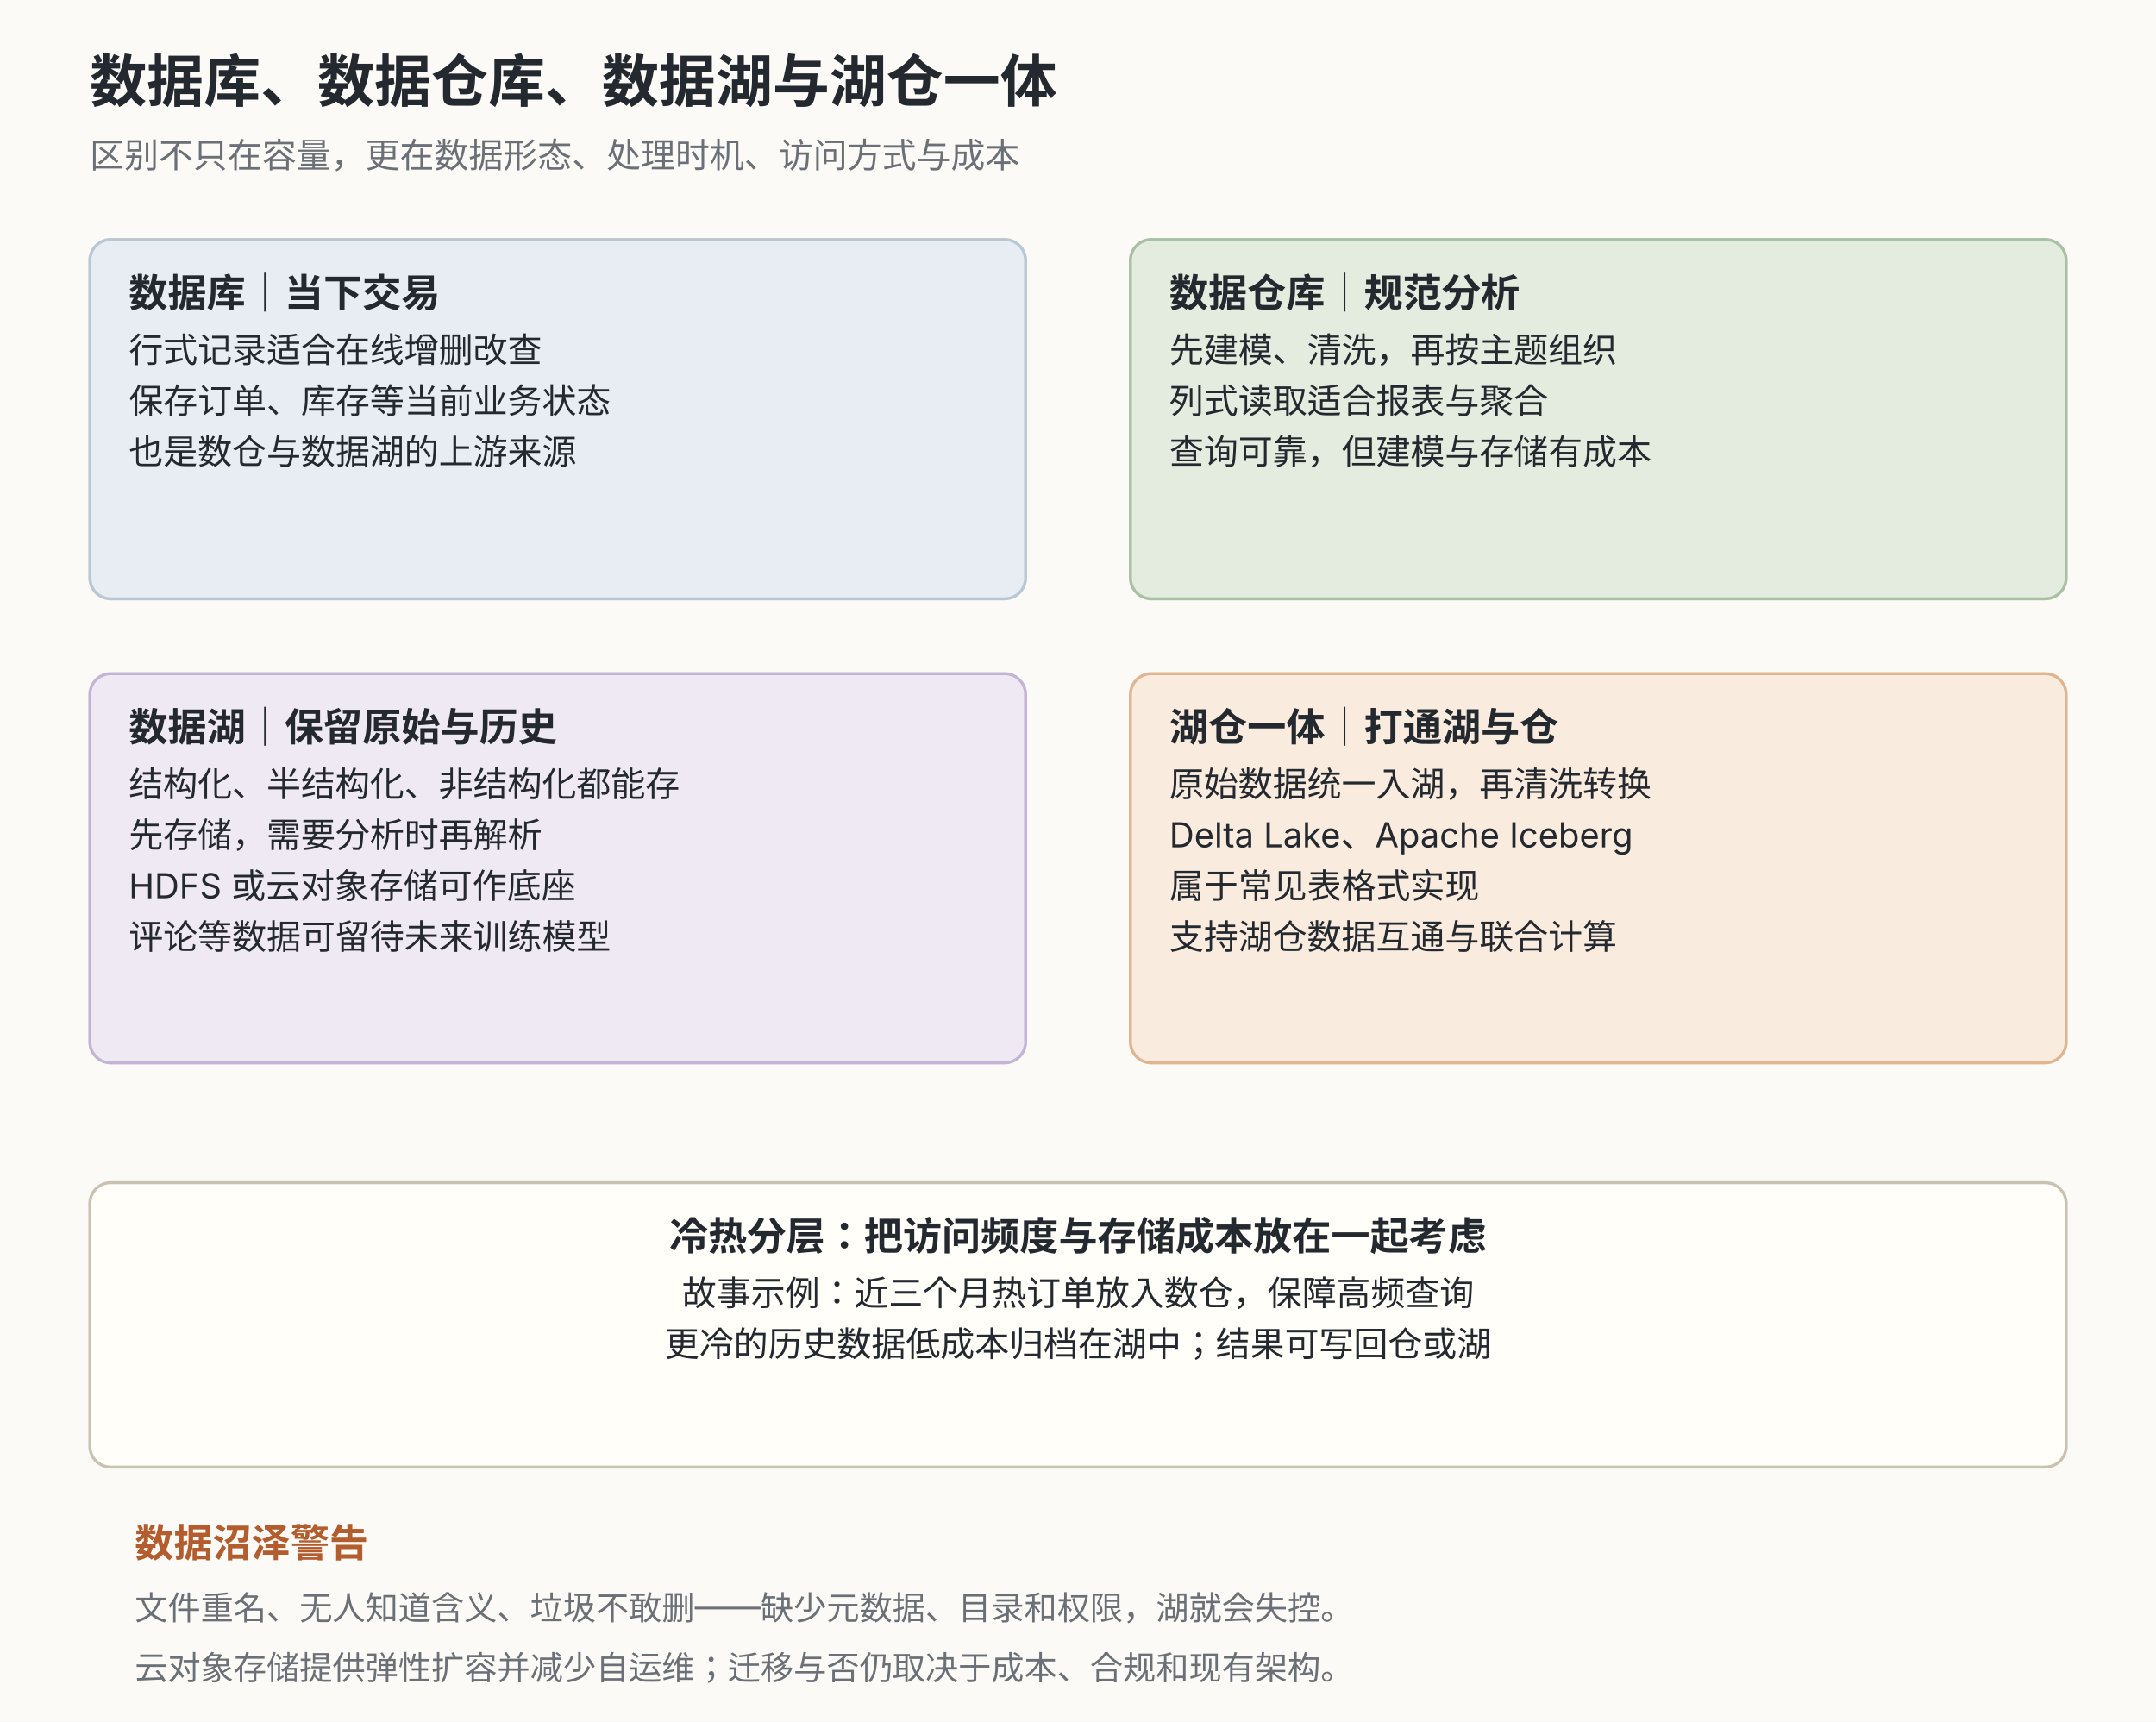
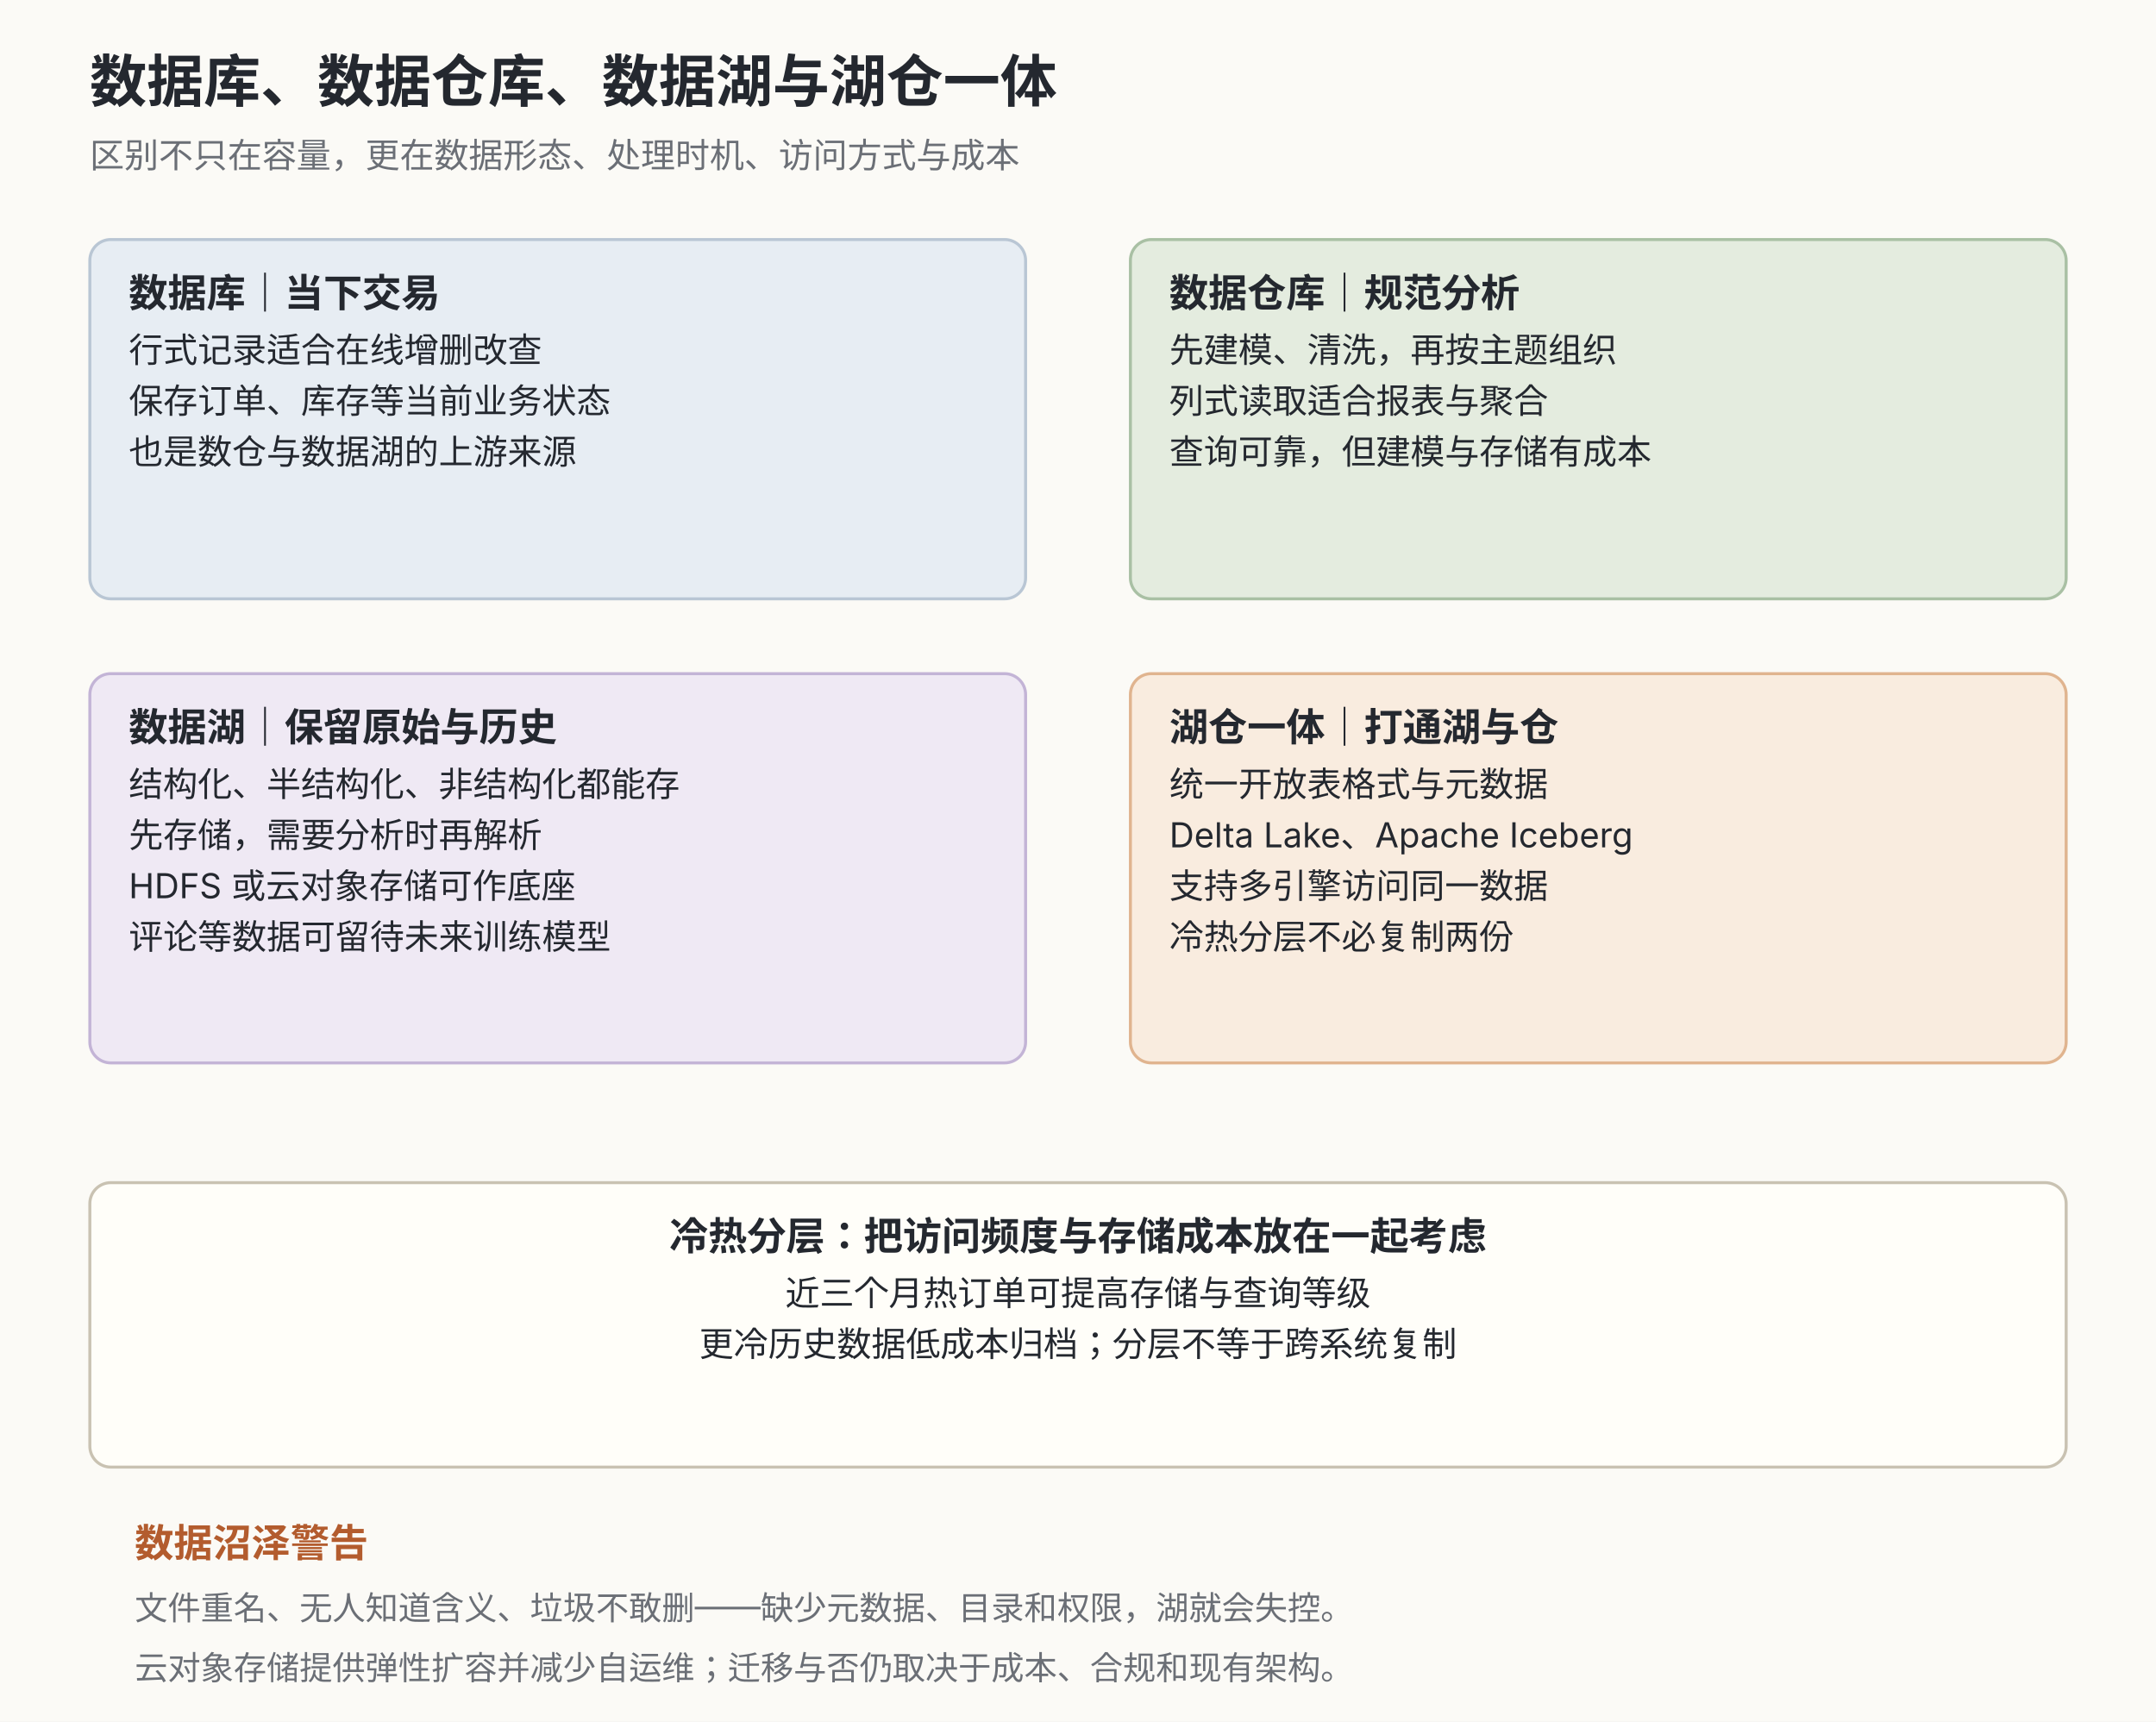
<svg xmlns="http://www.w3.org/2000/svg" viewBox="0 0 1440 1150" role="img">
  <defs>
    <marker id="arrow" markerWidth="12" markerHeight="12" refX="10" refY="6" orient="auto" markerUnits="strokeWidth">
      <path d="M0,0 L12,6 L0,12 Z" fill="#d97745" />
    </marker>
    <marker id="arrow-gray" markerWidth="12" markerHeight="12" refX="10" refY="6" orient="auto" markerUnits="strokeWidth">
      <path d="M0,0 L12,6 L0,12 Z" fill="#8a8f98" />
    </marker>
  </defs>
  <style>text{font-family:system-ui,-apple-system,"PingFang SC","Microsoft YaHei",sans-serif;fill:#24282f}.title{font-size:38px;font-weight:700}.subtitle{font-size:23px;fill:#6b6f76}.head{font-size:26px;font-weight:650}.body{font-size:23px}.small{font-size:20px}.note{font-size:22px;fill:#6b6f76}.accent{fill:#b35c2e;font-weight:650}.white{fill:#fff}.arrow{stroke:#d97745;stroke-width:3;fill:none;marker-end:url(#arrow)}.gray-arrow{stroke:#8a8f98;stroke-width:2.5;fill:none;marker-end:url(#arrow-gray)}.dash{stroke-dasharray:8 6}.group{fill:none;stroke:#e0b48f;stroke-width:2;stroke-dasharray:10 8}</style>
  <rect width="1440" height="1150" fill="#fbfaf6" />
  <text x="60" y="68" class="title" data-svg-label="">数据库、数据仓库、数据湖与湖仓一体</text>
  <text x="60" y="112" class="subtitle" data-svg-label="">区别不只在容量，更在数据形态、处理时机、访问方式与成本</text>
  <rect id="node-1" data-svg-box="" x="60" y="160" width="625" height="240" rx="14" fill="#e7edf3" stroke="#b9c6d4" stroke-width="2" />
  <text x="86" y="205" class="head" text-anchor="start" data-svg-container="node-1">数据库｜当下交易</text>
  <text x="86" y="242" class="body" text-anchor="start" data-svg-container="node-1">行式记录适合在线增删改查</text>
  <text x="86" y="276" class="body" text-anchor="start" data-svg-container="node-1">保存订单、库存等当前业务状态</text>
  <text x="86" y="310" class="body" text-anchor="start" data-svg-container="node-1">也是数仓与数据湖的上游来源</text>
  <rect id="node-2" data-svg-box="" x="755" y="160" width="625" height="240" rx="14" fill="#e4ecdf" stroke="#a9c0a4" stroke-width="2" />
  <text x="781" y="205" class="head" text-anchor="start" data-svg-container="node-2">数据仓库｜规范分析</text>
  <text x="781" y="242" class="body" text-anchor="start" data-svg-container="node-2">先建模、清洗，再按主题组织</text>
  <text x="781" y="276" class="body" text-anchor="start" data-svg-container="node-2">列式读取适合报表与聚合</text>
  <text x="781" y="310" class="body" text-anchor="start" data-svg-container="node-2">查询可靠，但建模与存储有成本</text>
  <rect id="node-3" data-svg-box="" x="60" y="450" width="625" height="260" rx="14" fill="#efe9f4" stroke="#c3b4d6" stroke-width="2" />
  <text x="86" y="495" class="head" text-anchor="start" data-svg-container="node-3">数据湖｜保留原始与历史</text>
  <text x="86" y="532" class="body" text-anchor="start" data-svg-container="node-3">结构化、半结构化、非结构化都能存</text>
  <text x="86" y="566" class="body" text-anchor="start" data-svg-container="node-3">先存储，需要分析时再解析</text>
  <text x="86" y="600" class="body" text-anchor="start" data-svg-container="node-3">HDFS 或云对象存储可作底座</text>
  <text x="86" y="634" class="body" text-anchor="start" data-svg-container="node-3">评论等数据可留待未来训练模型</text>
  <rect id="node-4" data-svg-box="" x="755" y="450" width="625" height="260" rx="14" fill="#f9ecdf" stroke="#e0b48f" stroke-width="2" />
  <text x="781" y="495" class="head" text-anchor="start" data-svg-container="node-4">湖仓一体｜打通湖与仓</text>
-   <text x="781" y="532" class="body" text-anchor="start" data-svg-container="node-4">原始数据统一入湖，再清洗转换</text>
+   <text x="781" y="532" class="body" text-anchor="start" data-svg-container="node-4">统一开放表格式与元数据</text>
  <text x="781" y="566" class="body" text-anchor="start" data-svg-container="node-4">Delta Lake、Apache Iceberg</text>
-   <text x="781" y="600" class="body" text-anchor="start" data-svg-container="node-4">属于常见表格式实现</text>
-   <text x="781" y="634" class="body" text-anchor="start" data-svg-container="node-4">支持湖仓数据互通与联合计算</text>
+   <text x="781" y="600" class="body" text-anchor="start" data-svg-container="node-4">支持多引擎访问同一数据</text>
+   <text x="781" y="634" class="body" text-anchor="start" data-svg-container="node-4">冷热分层不必复制两份</text>
  <rect id="node-5" data-svg-box="" x="60" y="790" width="1320" height="190" rx="14" fill="#fffef9" stroke="#c9c2b2" stroke-width="2" />
  <text x="720.0" y="835" class="head" text-anchor="middle" data-svg-container="node-5">冷热分层：把访问频度与存储成本放在一起考虑</text>
-   <text x="720.0" y="872" class="body" text-anchor="middle" data-svg-container="node-5">故事示例：近三个月热订单放入数仓，保障高频查询</text>
-   <text x="720.0" y="906" class="body" text-anchor="middle" data-svg-container="node-5">更冷的历史数据低成本归档在湖中；结果可写回仓或湖</text>
+   <text x="720.0" y="872" class="body" text-anchor="middle" data-svg-container="node-5">近三个月热订单可提高存储与查询等级</text>
+   <text x="720.0" y="906" class="body" text-anchor="middle" data-svg-container="node-5">更冷历史数据低成本归档；分层不等于跨系统复制</text>
  <text x="90" y="1040" class="head" text-anchor="start" data-svg-label="" style="fill:#b35c2e">数据沼泽警告</text>
  <text x="90" y="1082" class="note" text-anchor="start" data-svg-label="">文件重名、无人知道含义、垃圾不敢删——缺少元数据、目录和权限，湖就会失控。</text>
  <text x="90" y="1122" class="note" text-anchor="start" data-svg-label="">云对象存储提供弹性扩容并减少自运维；迁移与否仍取决于成本、合规和现有架构。</text>
</svg>
